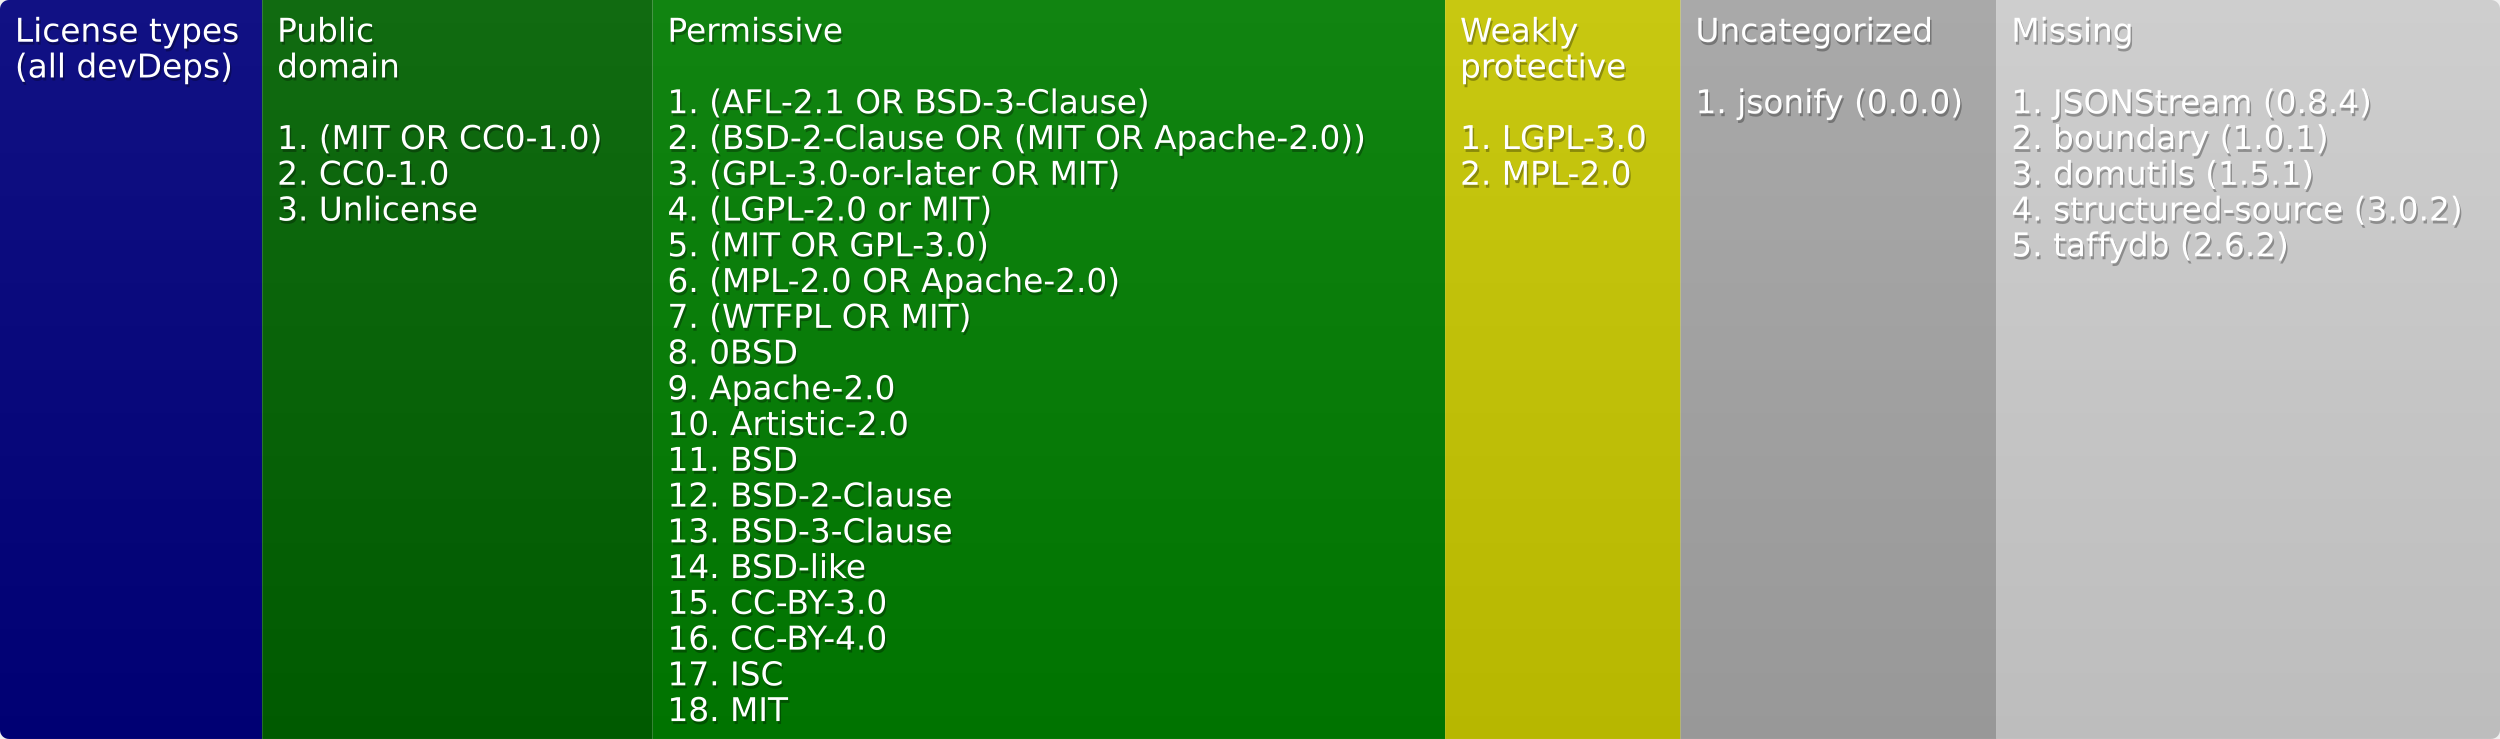
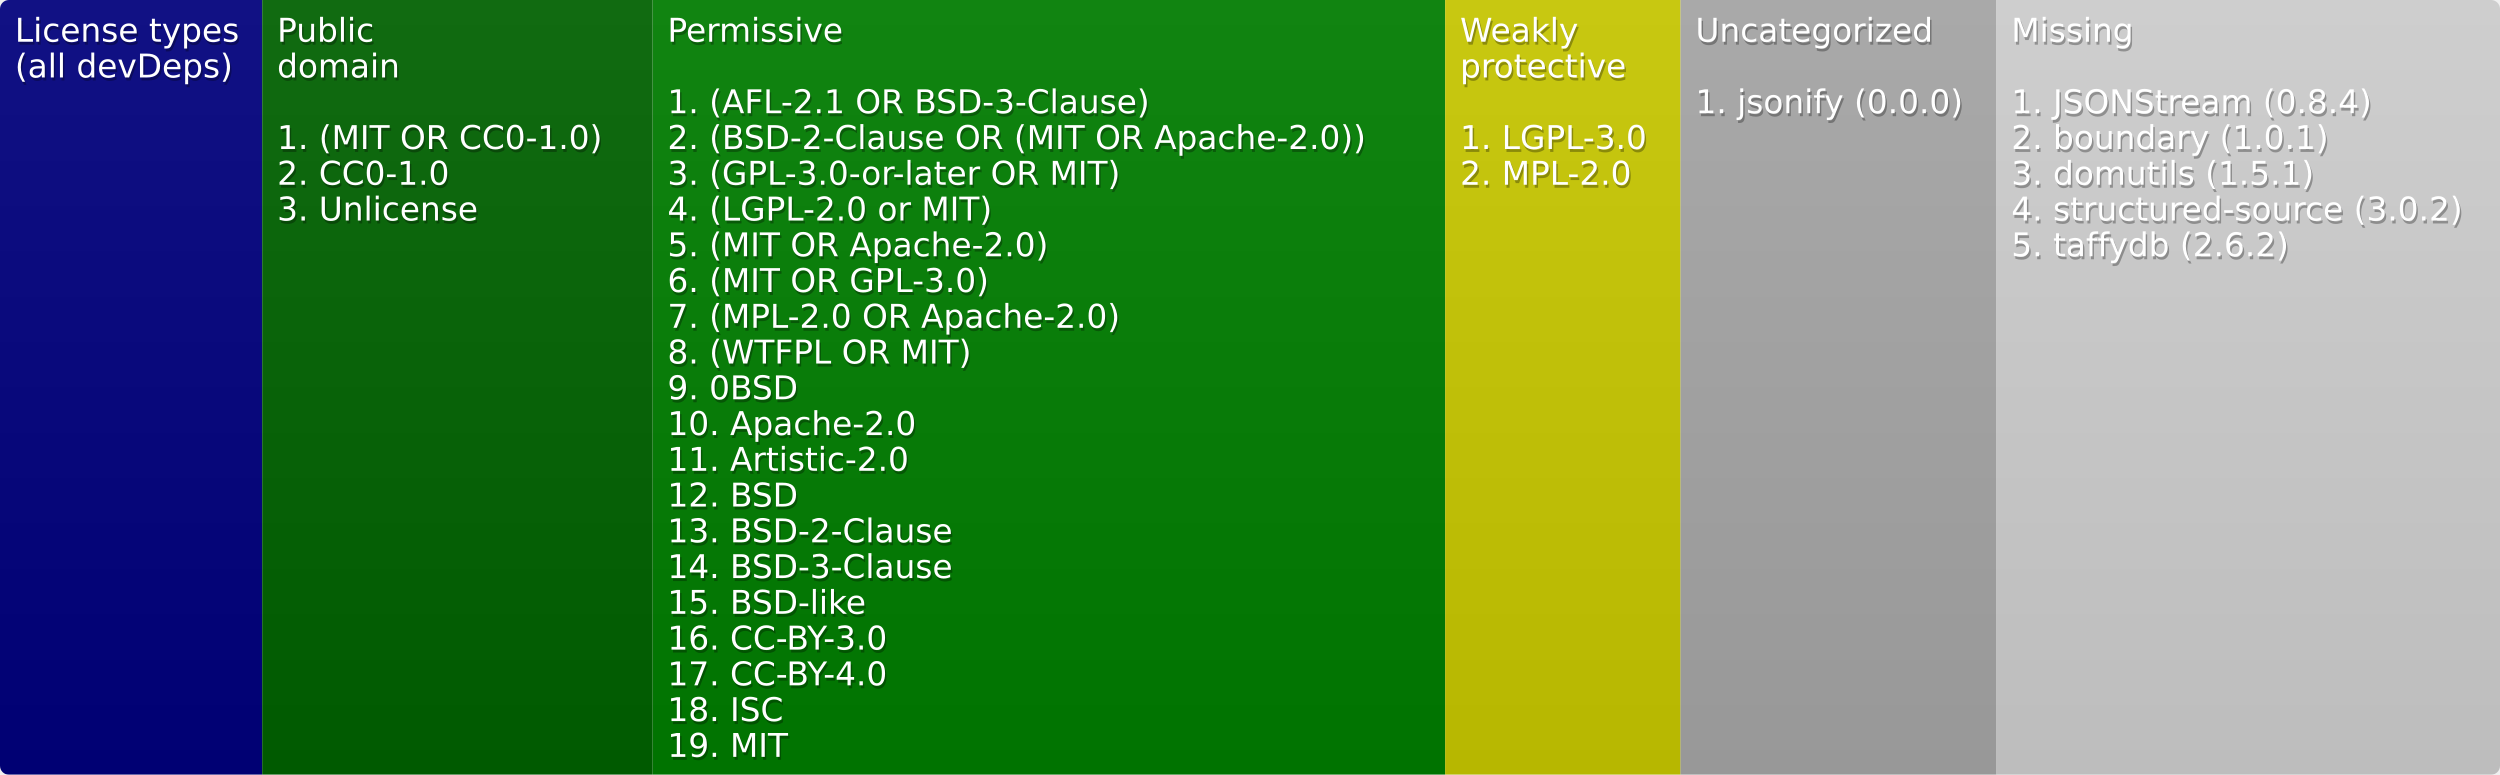
- <svg xmlns="http://www.w3.org/2000/svg" width="839" height="248">
+ <svg xmlns="http://www.w3.org/2000/svg" width="839" height="260">
  <defs>
    <style>text{font-size:11px;font-family:Verdana,DejaVu Sans,Geneva,sans-serif}text.shadow{fill:#010101;fill-opacity:.3}text.high{fill:#fff}</style>
    <linearGradient id="smooth" x2="0" y2="100%">
      <stop offset="0" stop-color="#aaa" stop-opacity=".1" />
      <stop offset="1" stop-opacity=".1" />
    </linearGradient>
    <mask id="round">
      <rect width="100%" height="100%" rx="3" fill="#fff" />
    </mask>
  </defs>
  <g id="bg" mask="url(#round)">
-     <path fill="navy" d="M0 0h88v248H0z" />
-     <path fill="#006400" d="M88 0h131v248H88z" />
-     <path fill="green" d="M219 0h266v248H219z" />
-     <path fill="#cc0" d="M485 0h79v248h-79z" />
-     <path fill="#a9a9a9" d="M564 0h106v248H564z" />
-     <path fill="#d3d3d3" d="M670 0h169v248H670z" />
-     <path fill="url(#smooth)" d="M0 0h839v248H0z" />
+     <path fill="navy" d="M0 0h88v260H0z" />
+     <path fill="#006400" d="M88 0h131v260H88z" />
+     <path fill="green" d="M219 0h266v260H219z" />
+     <path fill="#cc0" d="M485 0h79v260h-79z" />
+     <path fill="#a9a9a9" d="M564 0h106v260H564z" />
+     <path fill="#d3d3d3" d="M670 0h169v260H670z" />
+     <path fill="url(#smooth)" d="M0 0h839v260H0z" />
  </g>
  <g id="fg">
    <text class="shadow" x="5.5" y="15">License types</text>
    <text class="high" x="5" y="14">License types</text>
    <text class="shadow" x="5.5" y="27">(all devDeps)</text>
    <text class="high" x="5" y="26">(all devDeps)</text>
    <text class="shadow" x="93.5" y="15">Public</text>
    <text class="high" x="93" y="14">Public</text>
    <text class="shadow" x="93.5" y="27">domain</text>
    <text class="high" x="93" y="26">domain</text>
    <text class="shadow" x="93.5" y="51">1. (MIT OR CC0-1.0)</text>
    <text class="high" x="93" y="50">1. (MIT OR CC0-1.0)</text>
    <text class="shadow" x="93.5" y="63">2. CC0-1.0</text>
    <text class="high" x="93" y="62">2. CC0-1.0</text>
    <text class="shadow" x="93.5" y="75">3. Unlicense</text>
    <text class="high" x="93" y="74">3. Unlicense</text>
    <text class="shadow" x="224.5" y="15">Permissive</text>
    <text class="high" x="224" y="14">Permissive</text>
    <text class="shadow" x="224.5" y="39">1. (AFL-2.1 OR BSD-3-Clause)</text>
    <text class="high" x="224" y="38">1. (AFL-2.1 OR BSD-3-Clause)</text>
    <text class="shadow" x="224.5" y="51">2. (BSD-2-Clause OR (MIT OR Apache-2.0))</text>
    <text class="high" x="224" y="50">2. (BSD-2-Clause OR (MIT OR Apache-2.0))</text>
    <text class="shadow" x="224.5" y="63">3. (GPL-3.0-or-later OR MIT)</text>
    <text class="high" x="224" y="62">3. (GPL-3.0-or-later OR MIT)</text>
    <text class="shadow" x="224.5" y="75">4. (LGPL-2.0 or MIT)</text>
    <text class="high" x="224" y="74">4. (LGPL-2.0 or MIT)</text>
-     <text class="shadow" x="224.5" y="87">5. (MIT OR GPL-3.0)</text>
-     <text class="high" x="224" y="86">5. (MIT OR GPL-3.0)</text>
-     <text class="shadow" x="224.5" y="99">6. (MPL-2.0 OR Apache-2.0)</text>
-     <text class="high" x="224" y="98">6. (MPL-2.0 OR Apache-2.0)</text>
-     <text class="shadow" x="224.5" y="111">7. (WTFPL OR MIT)</text>
-     <text class="high" x="224" y="110">7. (WTFPL OR MIT)</text>
-     <text class="shadow" x="224.5" y="123">8. 0BSD</text>
-     <text class="high" x="224" y="122">8. 0BSD</text>
-     <text class="shadow" x="224.5" y="135">9. Apache-2.0</text>
-     <text class="high" x="224" y="134">9. Apache-2.0</text>
-     <text class="shadow" x="224.5" y="147">10. Artistic-2.0</text>
-     <text class="high" x="224" y="146">10. Artistic-2.0</text>
-     <text class="shadow" x="224.5" y="159">11. BSD</text>
-     <text class="high" x="224" y="158">11. BSD</text>
-     <text class="shadow" x="224.5" y="171">12. BSD-2-Clause</text>
-     <text class="high" x="224" y="170">12. BSD-2-Clause</text>
-     <text class="shadow" x="224.5" y="183">13. BSD-3-Clause</text>
-     <text class="high" x="224" y="182">13. BSD-3-Clause</text>
-     <text class="shadow" x="224.5" y="195">14. BSD-like</text>
-     <text class="high" x="224" y="194">14. BSD-like</text>
-     <text class="shadow" x="224.5" y="207">15. CC-BY-3.0</text>
-     <text class="high" x="224" y="206">15. CC-BY-3.0</text>
-     <text class="shadow" x="224.5" y="219">16. CC-BY-4.0</text>
-     <text class="high" x="224" y="218">16. CC-BY-4.0</text>
-     <text class="shadow" x="224.5" y="231">17. ISC</text>
-     <text class="high" x="224" y="230">17. ISC</text>
-     <text class="shadow" x="224.5" y="243">18. MIT</text>
-     <text class="high" x="224" y="242">18. MIT</text>
+     <text class="shadow" x="224.5" y="87">5. (MIT OR Apache-2.0)</text>
+     <text class="high" x="224" y="86">5. (MIT OR Apache-2.0)</text>
+     <text class="shadow" x="224.5" y="99">6. (MIT OR GPL-3.0)</text>
+     <text class="high" x="224" y="98">6. (MIT OR GPL-3.0)</text>
+     <text class="shadow" x="224.5" y="111">7. (MPL-2.0 OR Apache-2.0)</text>
+     <text class="high" x="224" y="110">7. (MPL-2.0 OR Apache-2.0)</text>
+     <text class="shadow" x="224.5" y="123">8. (WTFPL OR MIT)</text>
+     <text class="high" x="224" y="122">8. (WTFPL OR MIT)</text>
+     <text class="shadow" x="224.5" y="135">9. 0BSD</text>
+     <text class="high" x="224" y="134">9. 0BSD</text>
+     <text class="shadow" x="224.5" y="147">10. Apache-2.0</text>
+     <text class="high" x="224" y="146">10. Apache-2.0</text>
+     <text class="shadow" x="224.5" y="159">11. Artistic-2.0</text>
+     <text class="high" x="224" y="158">11. Artistic-2.0</text>
+     <text class="shadow" x="224.5" y="171">12. BSD</text>
+     <text class="high" x="224" y="170">12. BSD</text>
+     <text class="shadow" x="224.5" y="183">13. BSD-2-Clause</text>
+     <text class="high" x="224" y="182">13. BSD-2-Clause</text>
+     <text class="shadow" x="224.5" y="195">14. BSD-3-Clause</text>
+     <text class="high" x="224" y="194">14. BSD-3-Clause</text>
+     <text class="shadow" x="224.5" y="207">15. BSD-like</text>
+     <text class="high" x="224" y="206">15. BSD-like</text>
+     <text class="shadow" x="224.5" y="219">16. CC-BY-3.0</text>
+     <text class="high" x="224" y="218">16. CC-BY-3.0</text>
+     <text class="shadow" x="224.5" y="231">17. CC-BY-4.0</text>
+     <text class="high" x="224" y="230">17. CC-BY-4.0</text>
+     <text class="shadow" x="224.5" y="243">18. ISC</text>
+     <text class="high" x="224" y="242">18. ISC</text>
+     <text class="shadow" x="224.5" y="255">19. MIT</text>
+     <text class="high" x="224" y="254">19. MIT</text>
    <text class="shadow" x="490.5" y="15">Weakly</text>
    <text class="high" x="490" y="14">Weakly</text>
    <text class="shadow" x="490.5" y="27">protective</text>
    <text class="high" x="490" y="26">protective</text>
    <text class="shadow" x="490.5" y="51">1. LGPL-3.0</text>
    <text class="high" x="490" y="50">1. LGPL-3.0</text>
    <text class="shadow" x="490.5" y="63">2. MPL-2.0</text>
    <text class="high" x="490" y="62">2. MPL-2.0</text>
    <text class="shadow" x="569.5" y="15">Uncategorized</text>
    <text class="high" x="569" y="14">Uncategorized</text>
    <text class="shadow" x="569.5" y="39">1. jsonify (0.0.0)</text>
    <text class="high" x="569" y="38">1. jsonify (0.0.0)</text>
    <text class="shadow" x="675.5" y="15">Missing</text>
    <text class="high" x="675" y="14">Missing</text>
    <text class="shadow" x="675.5" y="39">1. JSONStream (0.8.4)</text>
    <text class="high" x="675" y="38">1. JSONStream (0.8.4)</text>
    <text class="shadow" x="675.5" y="51">2. boundary (1.0.1)</text>
    <text class="high" x="675" y="50">2. boundary (1.0.1)</text>
    <text class="shadow" x="675.5" y="63">3. domutils (1.5.1)</text>
    <text class="high" x="675" y="62">3. domutils (1.5.1)</text>
    <text class="shadow" x="675.5" y="75">4. structured-source (3.0.2)</text>
    <text class="high" x="675" y="74">4. structured-source (3.0.2)</text>
    <text class="shadow" x="675.5" y="87">5. taffydb (2.6.2)</text>
    <text class="high" x="675" y="86">5. taffydb (2.6.2)</text>
  </g>
</svg>
